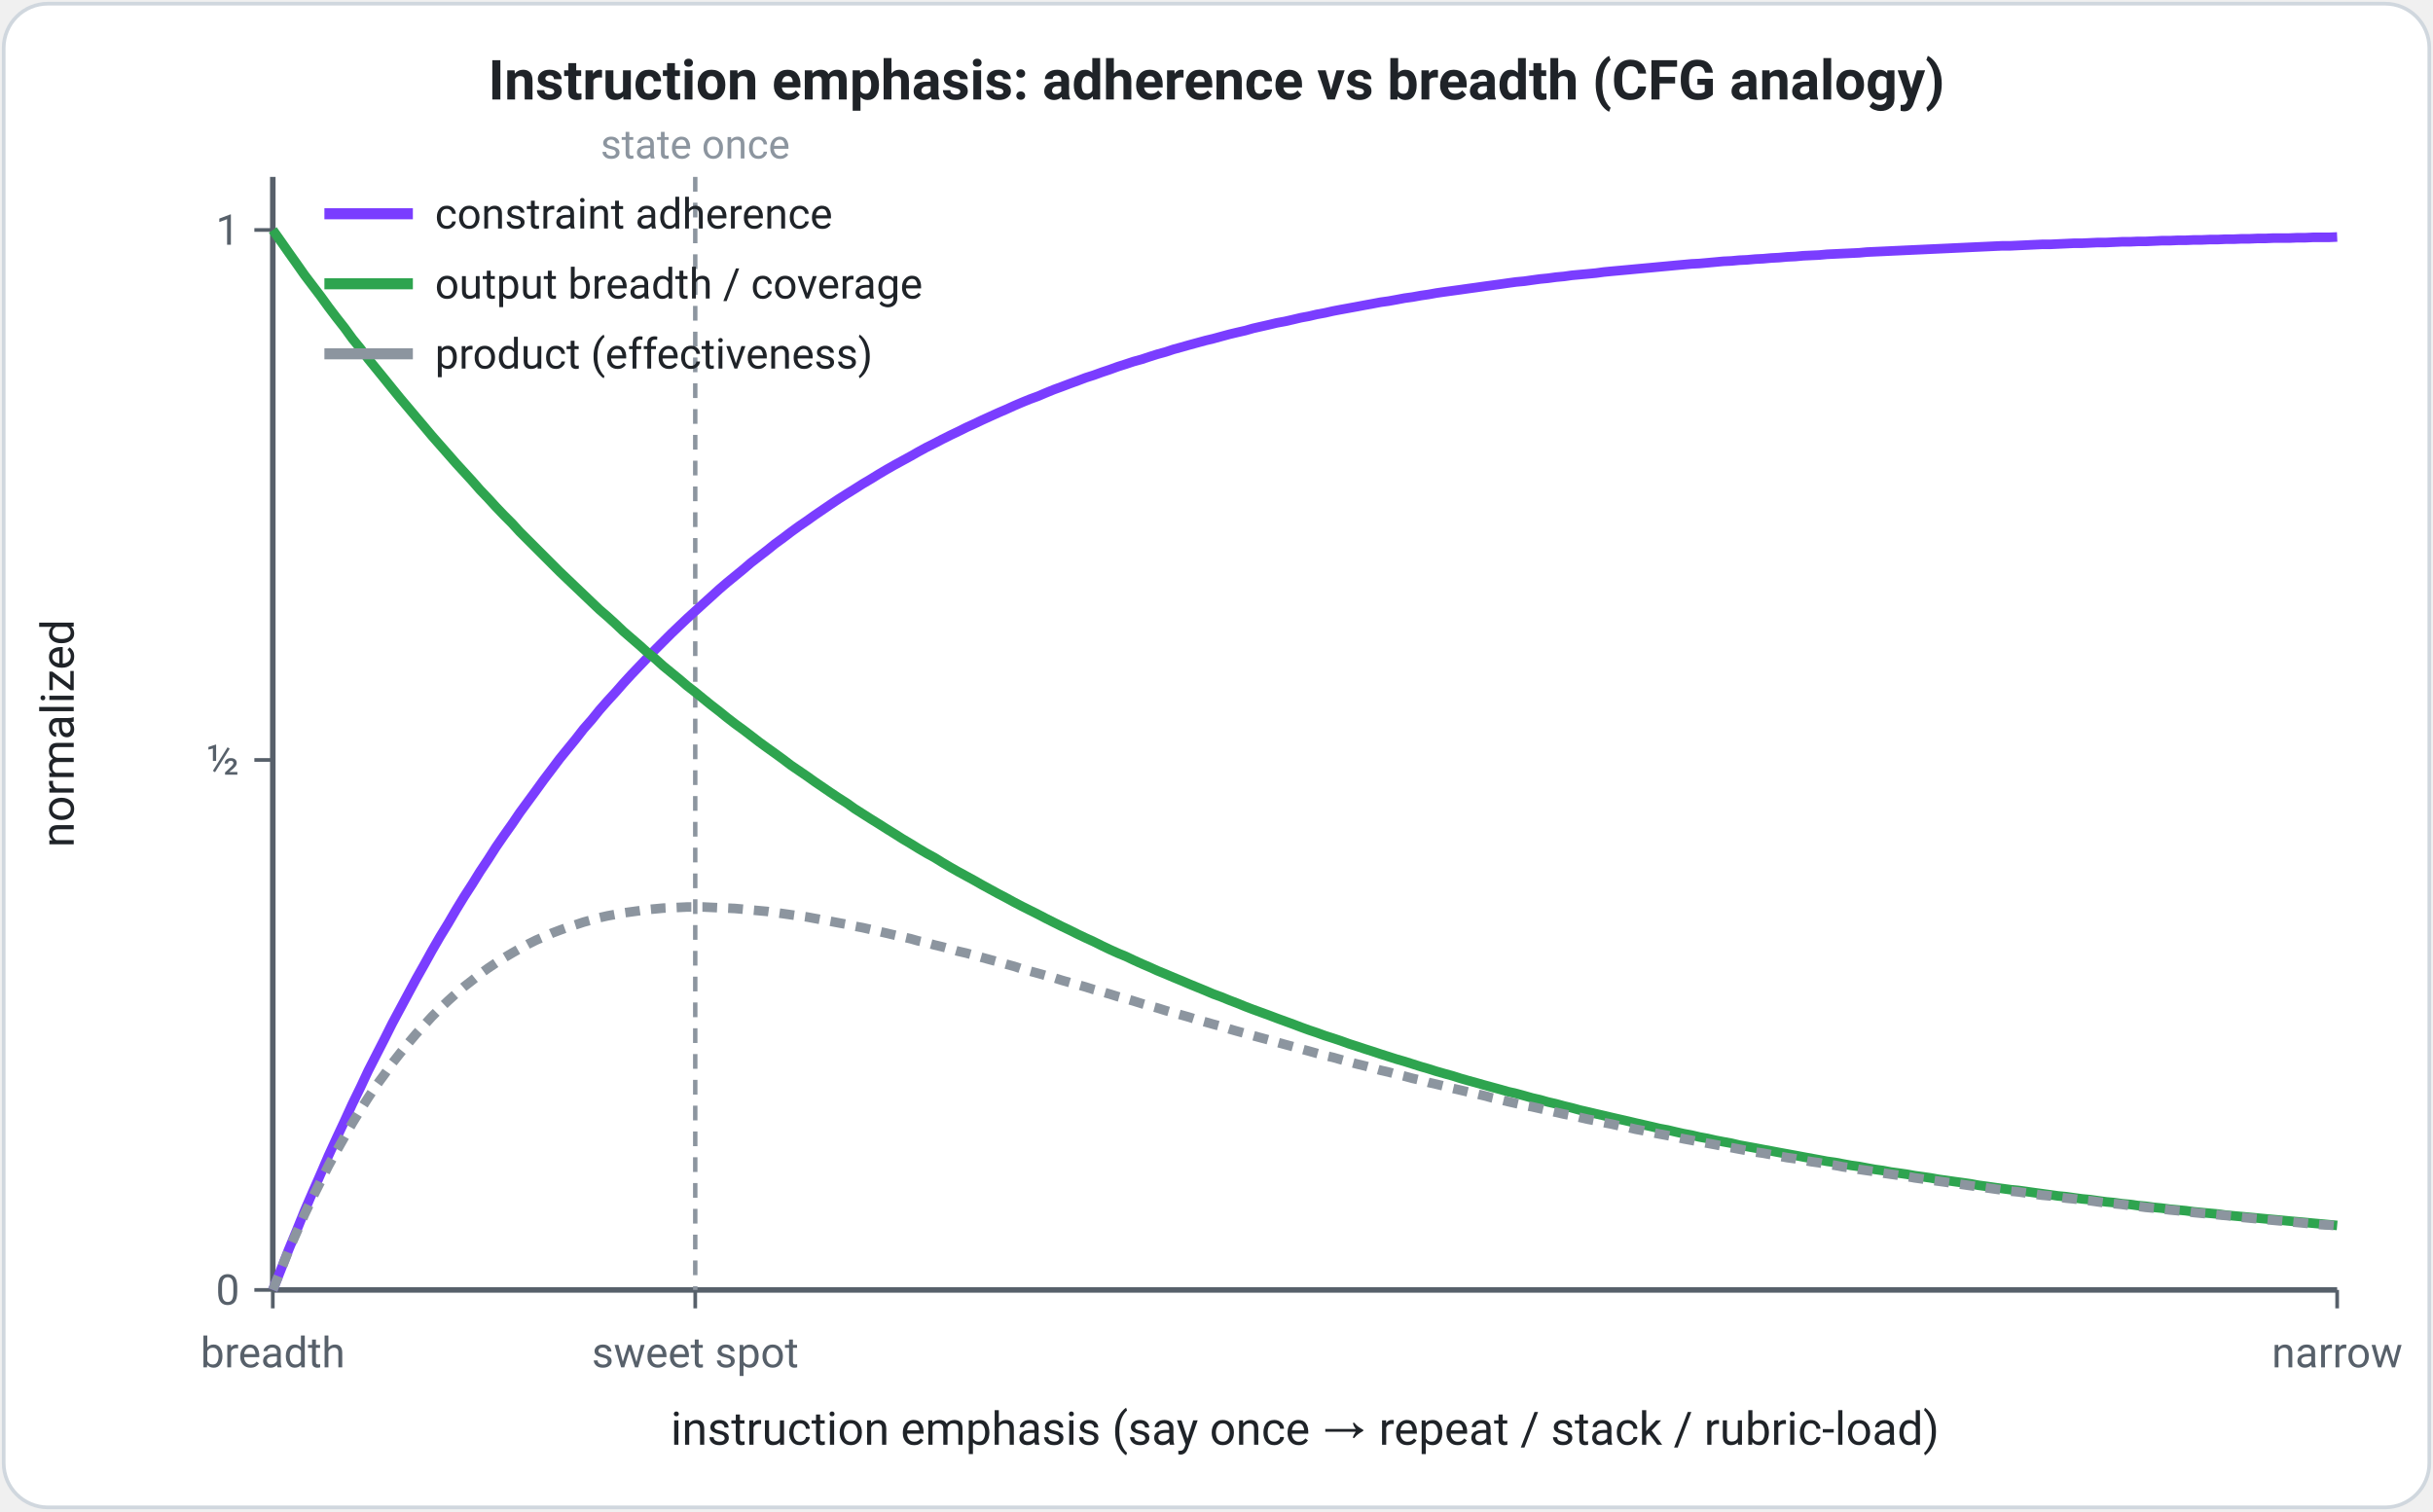
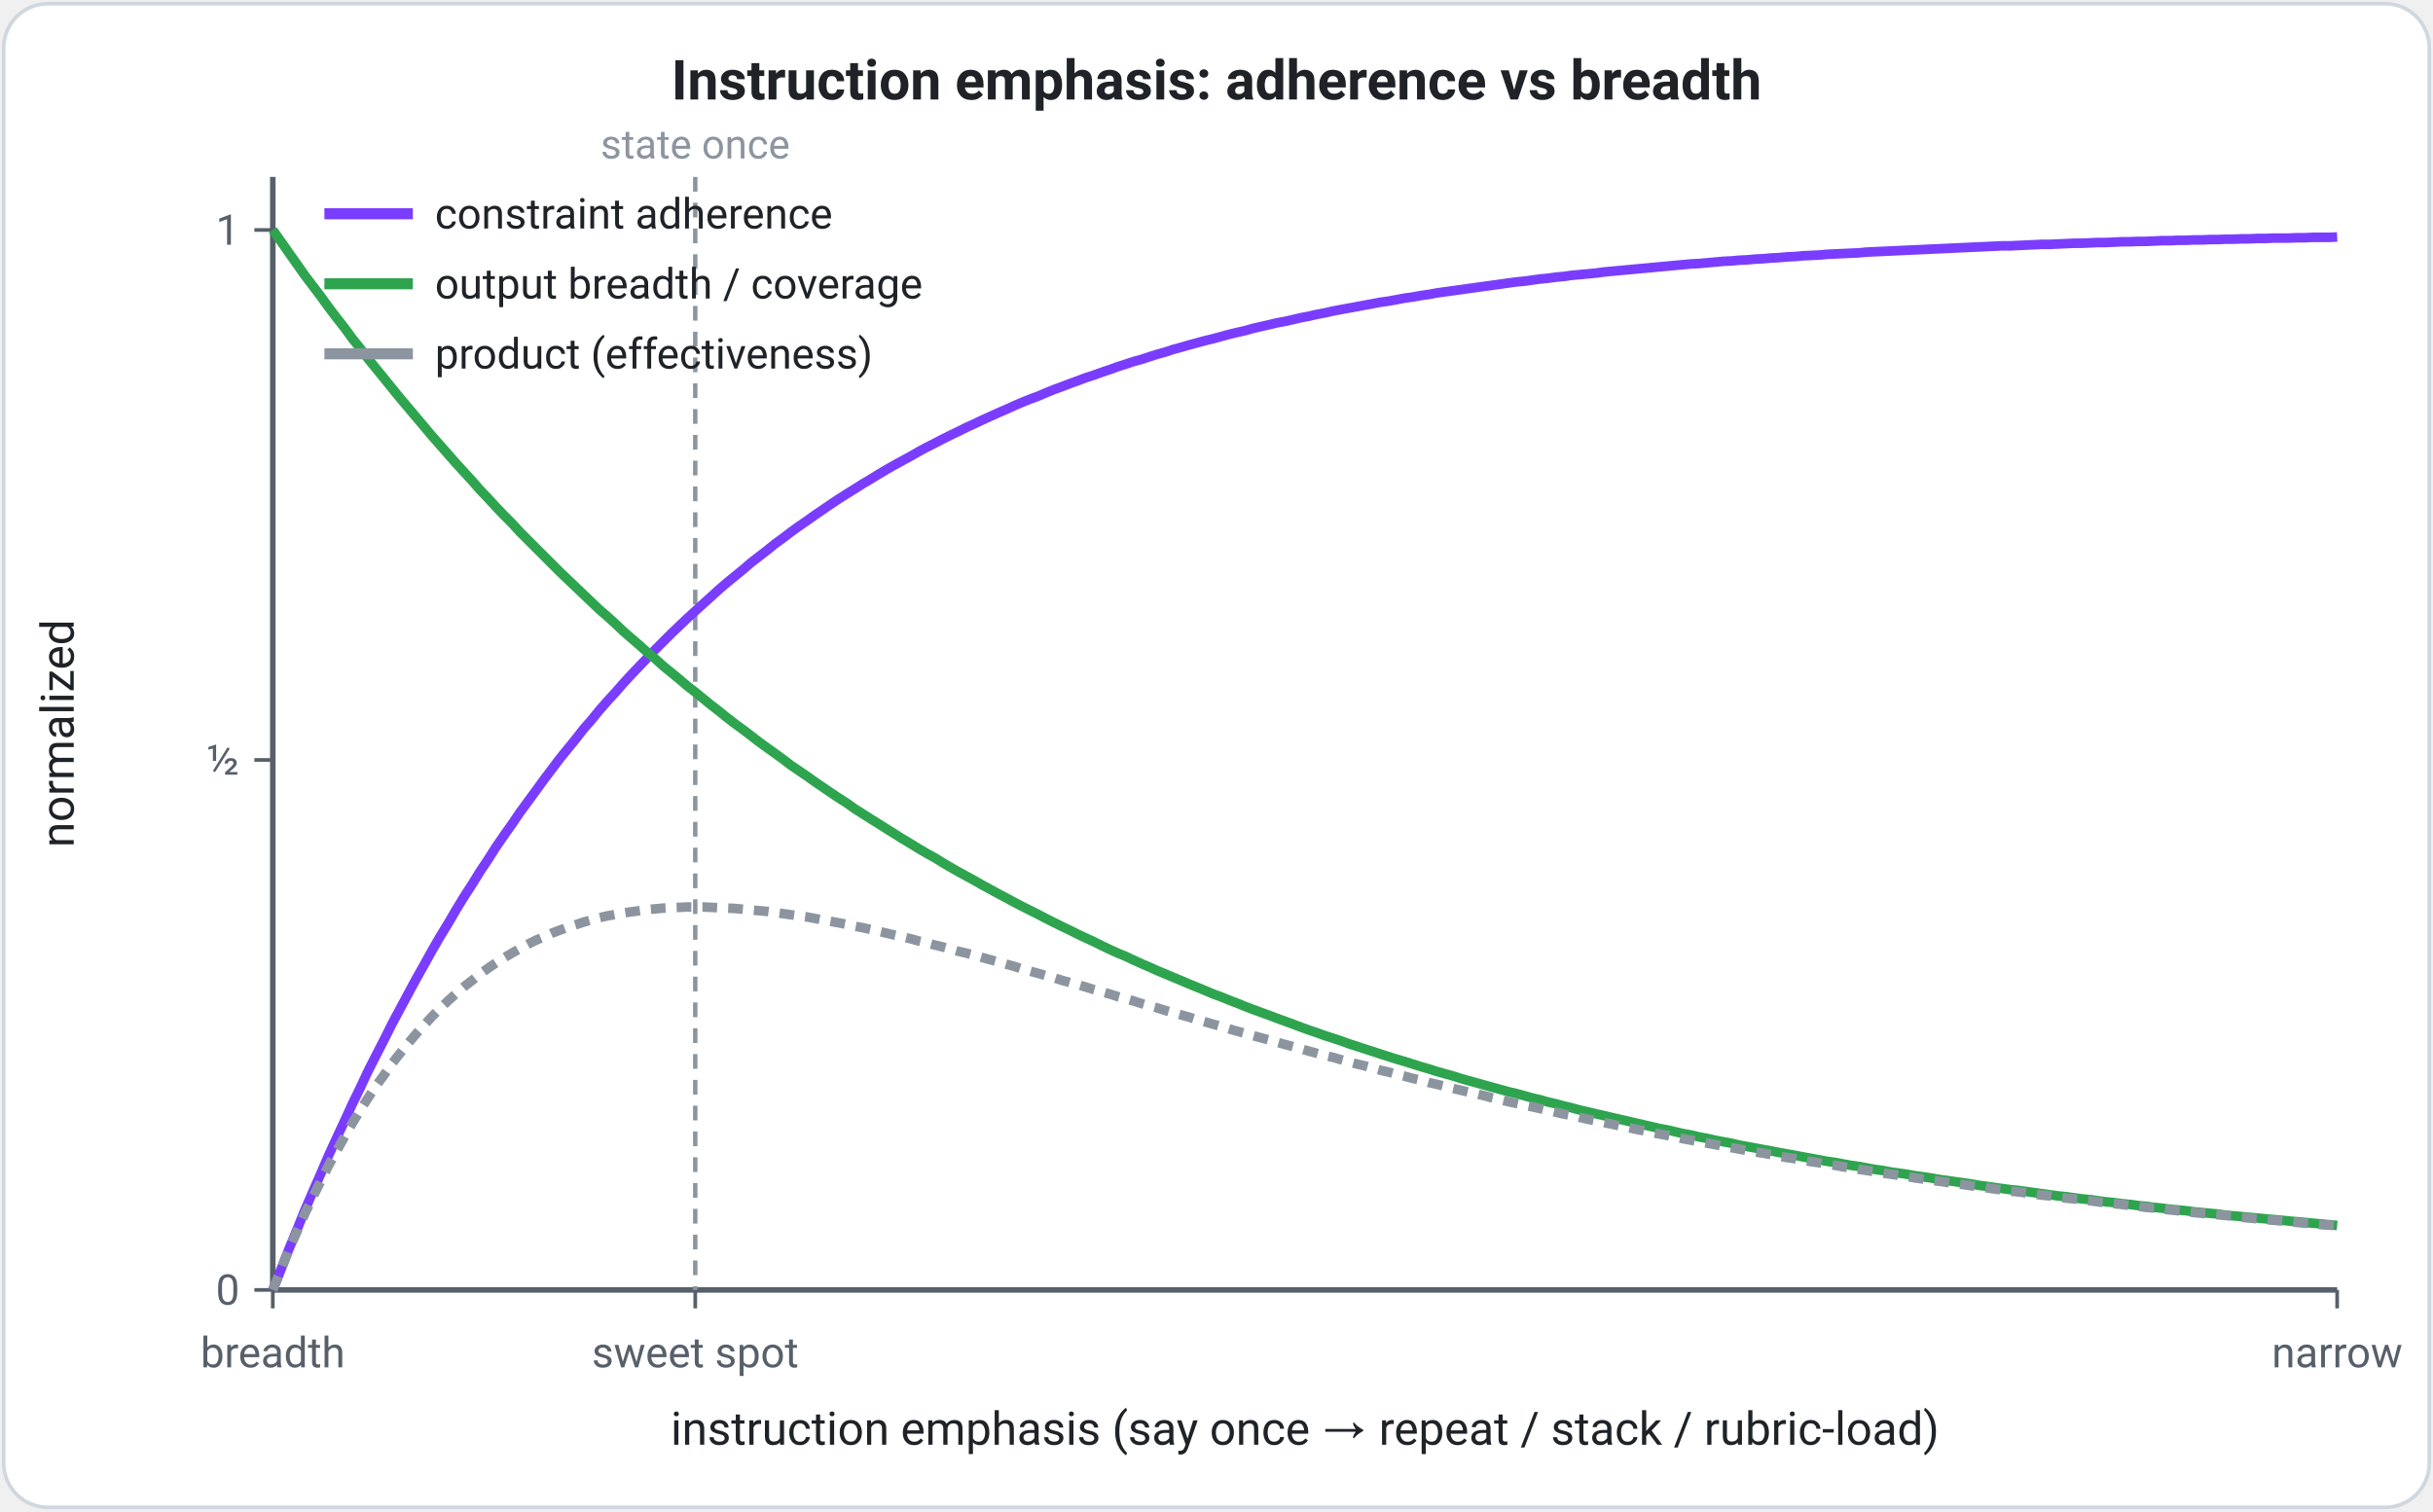
<svg xmlns="http://www.w3.org/2000/svg" viewBox="0 0 660 410" width="660" height="410" font-family="-apple-system,BlinkMacSystemFont,Segoe UI,Roboto,Helvetica,Arial,sans-serif">
  <rect x="1" y="1" width="658" height="408" rx="12" fill="#ffffff" stroke="#d0d7de" />
-   <text x="330.0" y="27" text-anchor="middle" font-size="15" font-weight="700" fill="#1f2328">Instruction emphasis: adherence vs breadth  (CFG analogy)</text>
+   <text x="330.0" y="27" text-anchor="middle" font-size="15" font-weight="700" fill="#1f2328">Instruction emphasis: adherence vs breadth</text>
  <line x1="74" y1="48" x2="74" y2="350" stroke="#57606a" stroke-width="1.5" />
  <line x1="74" y1="350" x2="634" y2="350" stroke="#57606a" stroke-width="1.5" />
  <line x1="74.0" y1="350" x2="74.0" y2="355" stroke="#57606a" />
  <text x="74.0" y="371" text-anchor="middle" font-size="11.5" fill="#57606a">breadth</text>
  <line x1="188.6" y1="350" x2="188.6" y2="355" stroke="#57606a" />
  <text x="188.6" y="371" text-anchor="middle" font-size="11.5" fill="#57606a">sweet spot</text>
  <line x1="634.0" y1="350" x2="634.0" y2="355" stroke="#57606a" />
  <text x="634.0" y="371" text-anchor="middle" font-size="11.5" fill="#57606a">narrow</text>
  <line x1="69" y1="350.0" x2="74" y2="350.0" stroke="#57606a" />
  <text x="65" y="354.0" text-anchor="end" font-size="11.5" fill="#57606a">0</text>
  <line x1="69" y1="206.2" x2="74" y2="206.2" stroke="#57606a" />
  <text x="65" y="210.2" text-anchor="end" font-size="11.5" fill="#57606a">½</text>
  <line x1="69" y1="62.4" x2="74" y2="62.4" stroke="#57606a" />
  <text x="65" y="66.4" text-anchor="end" font-size="11.5" fill="#57606a">1</text>
  <line x1="188.6" y1="48" x2="188.6" y2="350" stroke="#8c959f" stroke-width="1.2" stroke-dasharray="4 3" />
  <text x="188.6" y="43" text-anchor="middle" font-size="11" fill="#8c959f">state once</text>
  <polyline points="74.0,350.0 76.2,344.5 78.3,339.1 80.5,333.8 82.6,328.6 84.8,323.5 87.0,318.5 89.1,313.6 91.3,308.8 93.5,304.1 95.6,299.5 97.8,295.0 99.9,290.5 102.1,286.2 104.3,281.9 106.4,277.7 108.6,273.6 110.8,269.5 112.9,265.6 115.1,261.7 117.2,257.9 119.4,254.1 121.6,250.5 123.7,246.9 125.9,243.3 128.1,239.9 130.2,236.5 132.4,233.2 134.5,229.9 136.7,226.7 138.9,223.6 141.0,220.5 143.2,217.5 145.4,214.5 147.5,211.6 149.7,208.7 151.8,205.9 154.0,203.2 156.2,200.5 158.3,197.8 160.5,195.3 162.6,192.7 164.8,190.2 167.0,187.8 169.1,185.4 171.3,183.0 173.5,180.7 175.6,178.5 177.8,176.2 179.9,174.1 182.1,171.9 184.3,169.8 186.4,167.8 188.6,165.8 190.8,163.8 192.9,161.9 195.1,159.9 197.2,158.1 199.4,156.3 201.6,154.5 203.7,152.7 205.9,151.0 208.1,149.3 210.2,147.6 212.4,146.0 214.5,144.4 216.7,142.8 218.9,141.3 221.0,139.8 223.2,138.3 225.4,136.8 227.5,135.4 229.7,134.0 231.8,132.7 234.0,131.3 236.2,130.0 238.3,128.7 240.5,127.4 242.6,126.2 244.8,125.0 247.0,123.8 249.1,122.6 251.3,121.4 253.5,120.3 255.6,119.2 257.8,118.1 259.9,117.1 262.1,116.0 264.3,115.0 266.4,114.0 268.6,113.0 270.8,112.0 272.9,111.1 275.1,110.1 277.2,109.2 279.4,108.3 281.6,107.5 283.7,106.6 285.9,105.7 288.1,104.9 290.2,104.1 292.4,103.3 294.5,102.5 296.7,101.8 298.9,101.0 301.0,100.3 303.2,99.5 305.4,98.8 307.5,98.1 309.7,97.5 311.8,96.8 314.0,96.1 316.2,95.5 318.3,94.8 320.5,94.2 322.6,93.6 324.8,93.0 327.0,92.4 329.1,91.9 331.3,91.3 333.5,90.7 335.6,90.2 337.8,89.7 339.9,89.1 342.1,88.6 344.3,88.1 346.4,87.6 348.6,87.2 350.8,86.7 352.9,86.2 355.1,85.8 357.2,85.3 359.4,84.9 361.6,84.4 363.7,84.0 365.9,83.6 368.1,83.2 370.2,82.8 372.4,82.4 374.5,82.0 376.7,81.7 378.9,81.3 381.0,80.9 383.2,80.6 385.4,80.2 387.5,79.9 389.7,79.5 391.8,79.2 394.0,78.9 396.2,78.6 398.3,78.3 400.5,78.0 402.6,77.7 404.8,77.4 407.0,77.1 409.1,76.8 411.3,76.5 413.5,76.3 415.6,76.0 417.8,75.7 419.9,75.5 422.1,75.2 424.3,75.0 426.4,74.7 428.6,74.5 430.8,74.3 432.9,74.1 435.1,73.8 437.2,73.6 439.4,73.4 441.6,73.2 443.7,73.0 445.9,72.8 448.1,72.6 450.2,72.4 452.4,72.2 454.5,72.0 456.7,71.8 458.9,71.6 461.0,71.5 463.2,71.3 465.4,71.1 467.5,70.9 469.7,70.8 471.8,70.6 474.0,70.5 476.2,70.3 478.3,70.2 480.5,70.0 482.6,69.9 484.8,69.7 487.0,69.6 489.1,69.4 491.3,69.3 493.5,69.2 495.6,69.0 497.8,68.9 499.9,68.8 502.1,68.7 504.3,68.6 506.4,68.4 508.6,68.3 510.8,68.2 512.9,68.1 515.1,68.0 517.2,67.9 519.4,67.8 521.6,67.7 523.7,67.6 525.9,67.5 528.1,67.4 530.2,67.3 532.4,67.2 534.5,67.1 536.7,67.0 538.9,66.9 541.0,66.8 543.2,66.7 545.4,66.7 547.5,66.6 549.7,66.5 551.8,66.4 554.0,66.3 556.2,66.3 558.3,66.2 560.5,66.1 562.6,66.0 564.8,66.0 567.0,65.9 569.1,65.8 571.3,65.8 573.5,65.7 575.6,65.6 577.8,65.6 579.9,65.5 582.1,65.5 584.3,65.4 586.4,65.3 588.6,65.3 590.8,65.2 592.9,65.2 595.1,65.1 597.2,65.1 599.4,65.0 601.6,65.0 603.7,64.9 605.9,64.9 608.1,64.8 610.2,64.8 612.4,64.7 614.5,64.7 616.7,64.6 618.9,64.6 621.0,64.6 623.2,64.5 625.4,64.5 627.5,64.4 629.7,64.4 631.8,64.4 634.0,64.3" fill="none" stroke="#7a3dff" stroke-width="2.6" />
  <polyline points="74.0,62.4 76.2,65.5 78.3,68.5 80.5,71.6 82.6,74.6 84.8,77.5 87.0,80.4 89.1,83.3 91.3,86.2 93.5,89.0 95.6,91.9 97.8,94.6 99.9,97.4 102.1,100.1 104.3,102.8 106.4,105.4 108.6,108.1 110.8,110.7 112.9,113.2 115.1,115.8 117.2,118.3 119.4,120.8 121.6,123.3 123.7,125.7 125.9,128.1 128.1,130.5 130.2,132.9 132.4,135.2 134.5,137.5 136.7,139.8 138.9,142.0 141.0,144.3 143.2,146.5 145.4,148.7 147.5,150.8 149.7,153.0 151.8,155.1 154.0,157.2 156.2,159.3 158.3,161.3 160.5,163.4 162.6,165.4 164.8,167.3 167.0,169.3 169.1,171.3 171.3,173.2 173.5,175.1 175.6,177.0 177.8,178.8 179.9,180.7 182.1,182.5 184.3,184.3 186.4,186.1 188.6,187.8 190.8,189.6 192.9,191.3 195.1,193.0 197.2,194.7 199.4,196.4 201.6,198.0 203.7,199.6 205.9,201.3 208.1,202.9 210.2,204.4 212.4,206.0 214.5,207.6 216.7,209.1 218.9,210.6 221.0,212.1 223.2,213.6 225.4,215.1 227.5,216.5 229.7,217.9 231.8,219.4 234.0,220.8 236.2,222.2 238.3,223.5 240.5,224.9 242.6,226.2 244.8,227.6 247.0,228.9 249.1,230.2 251.3,231.5 253.5,232.7 255.6,234.0 257.8,235.3 259.9,236.5 262.1,237.7 264.3,238.9 266.4,240.1 268.6,241.3 270.8,242.5 272.9,243.6 275.1,244.8 277.2,245.9 279.4,247.0 281.6,248.1 283.7,249.2 285.9,250.3 288.1,251.4 290.2,252.4 292.4,253.5 294.5,254.5 296.7,255.5 298.9,256.6 301.0,257.6 303.2,258.6 305.4,259.5 307.5,260.5 309.7,261.5 311.8,262.4 314.0,263.4 316.2,264.3 318.3,265.2 320.5,266.1 322.6,267.0 324.8,267.9 327.0,268.8 329.1,269.7 331.3,270.5 333.5,271.4 335.6,272.2 337.8,273.1 339.9,273.9 342.1,274.7 344.3,275.5 346.4,276.3 348.6,277.1 350.8,277.9 352.9,278.7 355.1,279.5 357.2,280.2 359.4,281.0 361.6,281.7 363.7,282.4 365.9,283.2 368.1,283.9 370.2,284.6 372.4,285.3 374.5,286.0 376.7,286.7 378.9,287.4 381.0,288.0 383.2,288.7 385.4,289.4 387.5,290.0 389.7,290.7 391.8,291.3 394.0,291.9 396.2,292.6 398.3,293.2 400.5,293.8 402.6,294.4 404.8,295.0 407.0,295.6 409.1,296.2 411.3,296.7 413.5,297.3 415.6,297.9 417.8,298.4 419.9,299.0 422.1,299.5 424.3,300.1 426.4,300.6 428.6,301.2 430.8,301.7 432.9,302.2 435.1,302.7 437.2,303.2 439.4,303.7 441.6,304.2 443.7,304.7 445.9,305.2 448.1,305.7 450.2,306.2 452.4,306.6 454.5,307.1 456.7,307.6 458.9,308.0 461.0,308.5 463.2,308.9 465.4,309.4 467.5,309.8 469.7,310.2 471.8,310.7 474.0,311.1 476.2,311.5 478.3,311.9 480.5,312.3 482.6,312.7 484.8,313.1 487.0,313.5 489.1,313.9 491.3,314.3 493.5,314.7 495.6,315.1 497.8,315.4 499.9,315.8 502.1,316.2 504.3,316.5 506.4,316.9 508.6,317.3 510.8,317.6 512.9,318.0 515.1,318.3 517.2,318.6 519.4,319.0 521.6,319.3 523.7,319.6 525.9,320.0 528.1,320.3 530.2,320.6 532.4,320.9 534.5,321.2 536.7,321.6 538.9,321.9 541.0,322.2 543.2,322.5 545.4,322.8 547.5,323.0 549.7,323.3 551.8,323.6 554.0,323.9 556.2,324.2 558.3,324.5 560.5,324.7 562.6,325.0 564.8,325.3 567.0,325.5 569.1,325.8 571.3,326.1 573.5,326.3 575.6,326.6 577.8,326.8 579.9,327.1 582.1,327.3 584.3,327.6 586.4,327.8 588.6,328.1 590.8,328.3 592.9,328.5 595.1,328.8 597.2,329.0 599.4,329.2 601.6,329.4 603.7,329.7 605.9,329.9 608.1,330.1 610.2,330.3 612.4,330.5 614.5,330.7 616.7,330.9 618.9,331.1 621.0,331.3 623.2,331.5 625.4,331.7 627.5,331.9 629.7,332.1 631.8,332.3 634.0,332.5" fill="none" stroke="#2ea44f" stroke-width="2.6" />
  <polyline points="74.0,350.0 76.2,344.6 78.3,339.3 80.5,334.3 82.6,329.5 84.8,324.9 87.0,320.5 89.1,316.3 91.3,312.3 93.5,308.4 95.6,304.7 97.8,301.1 99.9,297.8 102.1,294.5 104.3,291.5 106.4,288.5 108.6,285.7 110.8,283.0 112.9,280.5 115.1,278.1 117.2,275.8 119.4,273.6 121.6,271.5 123.7,269.6 125.9,267.7 128.1,266.0 130.2,264.3 132.4,262.7 134.5,261.3 136.7,259.9 138.9,258.6 141.0,257.4 143.2,256.2 145.4,255.1 147.5,254.2 149.7,253.2 151.8,252.4 154.0,251.6 156.2,250.9 158.3,250.2 160.5,249.6 162.6,249.0 164.8,248.5 167.0,248.1 169.1,247.7 171.3,247.4 173.5,247.1 175.6,246.8 177.8,246.6 179.9,246.4 182.1,246.3 184.3,246.2 186.4,246.1 188.6,246.1 190.8,246.1 192.9,246.2 195.1,246.3 197.2,246.4 199.4,246.5 201.6,246.7 203.7,246.9 205.9,247.1 208.1,247.3 210.2,247.6 212.4,247.9 214.5,248.2 216.7,248.5 218.9,248.8 221.0,249.2 223.2,249.6 225.4,250.0 227.5,250.4 229.7,250.8 231.8,251.3 234.0,251.7 236.2,252.2 238.3,252.7 240.5,253.2 242.6,253.7 244.8,254.2 247.0,254.7 249.1,255.3 251.3,255.8 253.5,256.4 255.6,256.9 257.8,257.5 259.9,258.1 262.1,258.6 264.3,259.2 266.4,259.8 268.6,260.4 270.8,261.0 272.9,261.6 275.1,262.2 277.2,262.9 279.4,263.5 281.6,264.1 283.7,264.7 285.9,265.3 288.1,266.0 290.2,266.6 292.4,267.2 294.5,267.8 296.7,268.5 298.9,269.1 301.0,269.7 303.2,270.4 305.4,271.0 307.5,271.6 309.7,272.3 311.8,272.9 314.0,273.5 316.2,274.2 318.3,274.8 320.5,275.4 322.6,276.0 324.8,276.7 327.0,277.3 329.1,277.9 331.3,278.5 333.5,279.2 335.6,279.8 337.8,280.4 339.9,281.0 342.1,281.6 344.3,282.2 346.4,282.8 348.6,283.4 350.8,284.0 352.9,284.6 355.1,285.2 357.2,285.8 359.4,286.4 361.6,286.9 363.7,287.5 365.9,288.1 368.1,288.7 370.2,289.2 372.4,289.8 374.5,290.4 376.7,290.9 378.9,291.5 381.0,292.0 383.2,292.6 385.4,293.1 387.5,293.7 389.7,294.2 391.8,294.7 394.0,295.3 396.2,295.8 398.3,296.3 400.5,296.8 402.6,297.3 404.8,297.9 407.0,298.4 409.1,298.9 411.3,299.4 413.5,299.9 415.6,300.3 417.8,300.8 419.9,301.3 422.1,301.8 424.3,302.3 426.4,302.7 428.6,303.2 430.8,303.7 432.9,304.1 435.1,304.6 437.2,305.0 439.4,305.5 441.6,305.9 443.7,306.4 445.9,306.8 448.1,307.3 450.2,307.7 452.4,308.1 454.5,308.5 456.7,309.0 458.9,309.4 461.0,309.8 463.2,310.2 465.4,310.6 467.5,311.0 469.7,311.4 471.8,311.8 474.0,312.2 476.2,312.6 478.3,312.9 480.5,313.3 482.6,313.7 484.8,314.1 487.0,314.4 489.1,314.8 491.3,315.2 493.5,315.5 495.6,315.9 497.8,316.2 499.9,316.6 502.1,316.9 504.3,317.3 506.4,317.6 508.6,317.9 510.8,318.3 512.9,318.6 515.1,318.9 517.2,319.2 519.4,319.6 521.6,319.9 523.7,320.2 525.9,320.5 528.1,320.8 530.2,321.1 532.4,321.4 534.5,321.7 536.7,322.0 538.9,322.3 541.0,322.6 543.2,322.9 545.4,323.2 547.5,323.4 549.7,323.7 551.8,324.0 554.0,324.3 556.2,324.5 558.3,324.8 560.5,325.1 562.6,325.3 564.8,325.6 567.0,325.8 569.1,326.1 571.3,326.4 573.5,326.6 575.6,326.8 577.8,327.1 579.9,327.3 582.1,327.6 584.3,327.8 586.4,328.0 588.6,328.3 590.8,328.5 592.9,328.7 595.1,329.0 597.2,329.2 599.4,329.4 601.6,329.6 603.7,329.8 605.9,330.0 608.1,330.3 610.2,330.5 612.4,330.7 614.5,330.9 616.7,331.1 618.9,331.3 621.0,331.5 623.2,331.7 625.4,331.9 627.5,332.1 629.7,332.3 631.8,332.4 634.0,332.6" fill="none" stroke="#8c959f" stroke-width="2.6" stroke-dasharray="4 3" />
  <line x1="88" y1="58" x2="112" y2="58" stroke="#7a3dff" stroke-width="3" />
  <text x="118" y="62" font-size="11.5" fill="#1f2328">constraint adherence</text>
  <line x1="88" y1="77" x2="112" y2="77" stroke="#2ea44f" stroke-width="3" />
  <text x="118" y="81" font-size="11.5" fill="#1f2328">output breadth / coverage</text>
  <line x1="88" y1="96" x2="112" y2="96" stroke="#8c959f" stroke-width="3" />
  <text x="118" y="100" font-size="11.5" fill="#1f2328">product (effectiveness)</text>
  <text x="354.0" y="392" text-anchor="middle" font-size="12.5" fill="#1f2328">instruction emphasis   (say once → repeat / stack / rubric-load)</text>
  <text transform="translate(20,199.0) rotate(-90)" text-anchor="middle" font-size="12.5" fill="#1f2328">normalized</text>
</svg>
